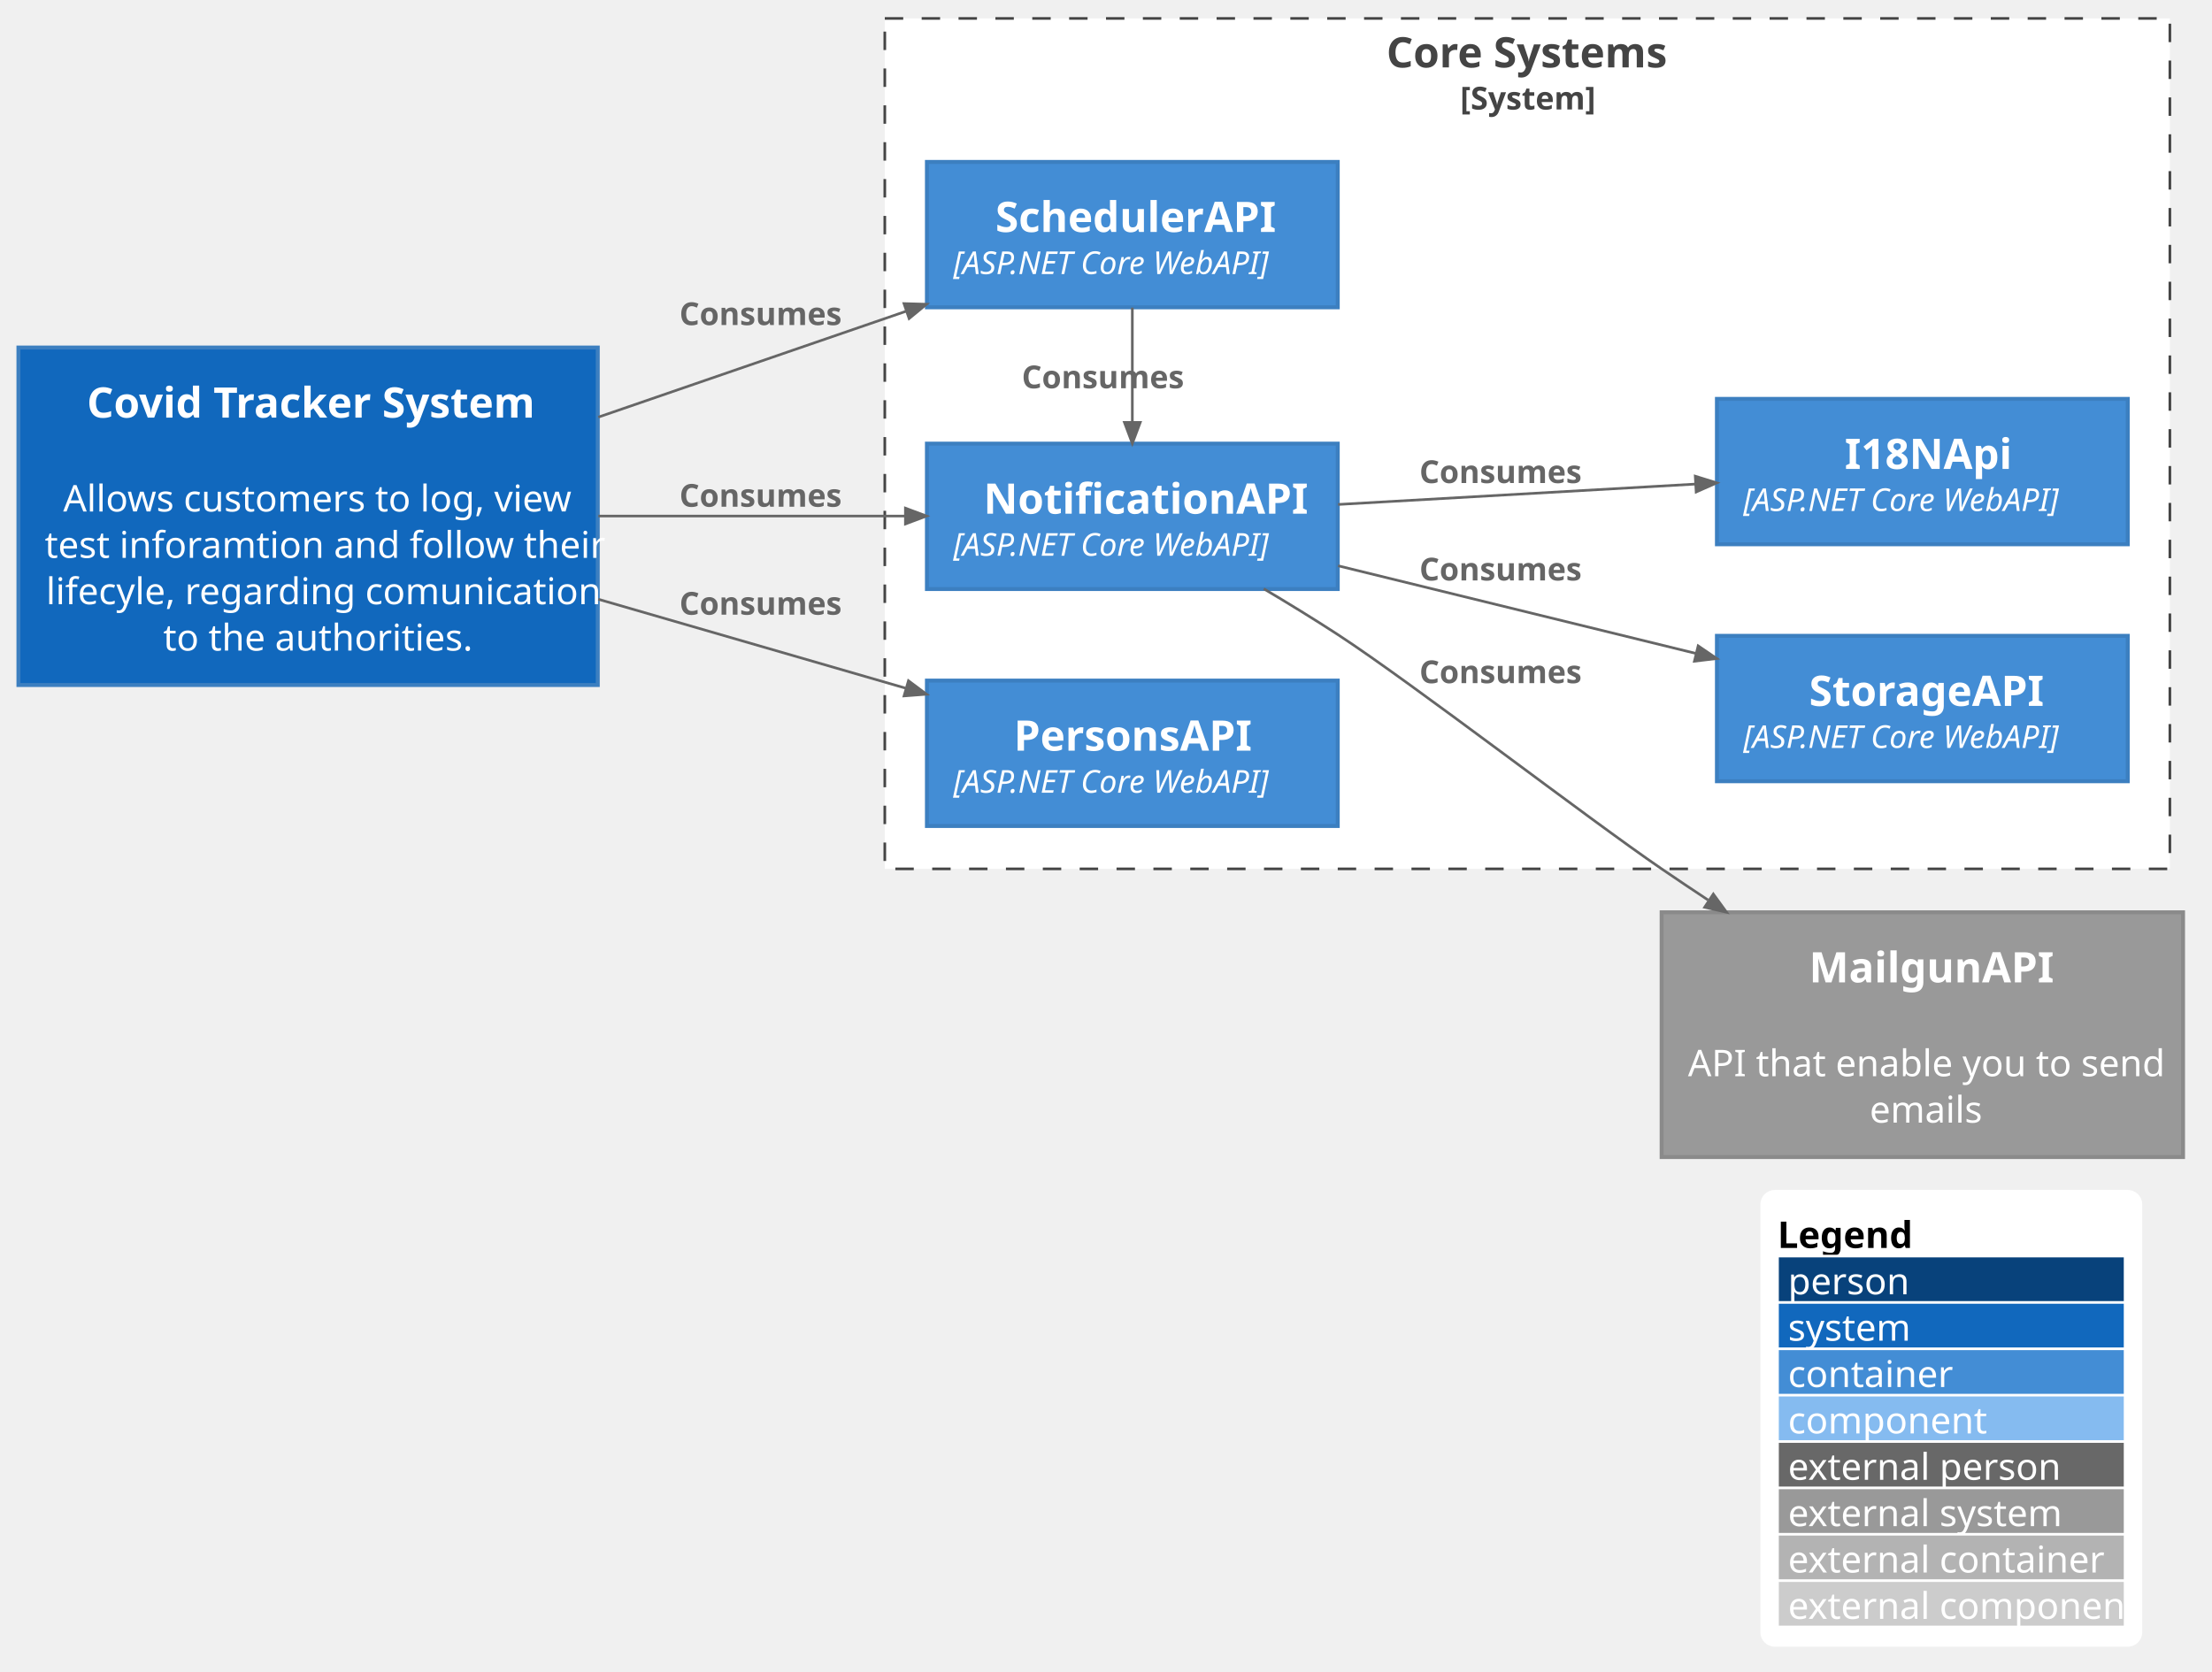
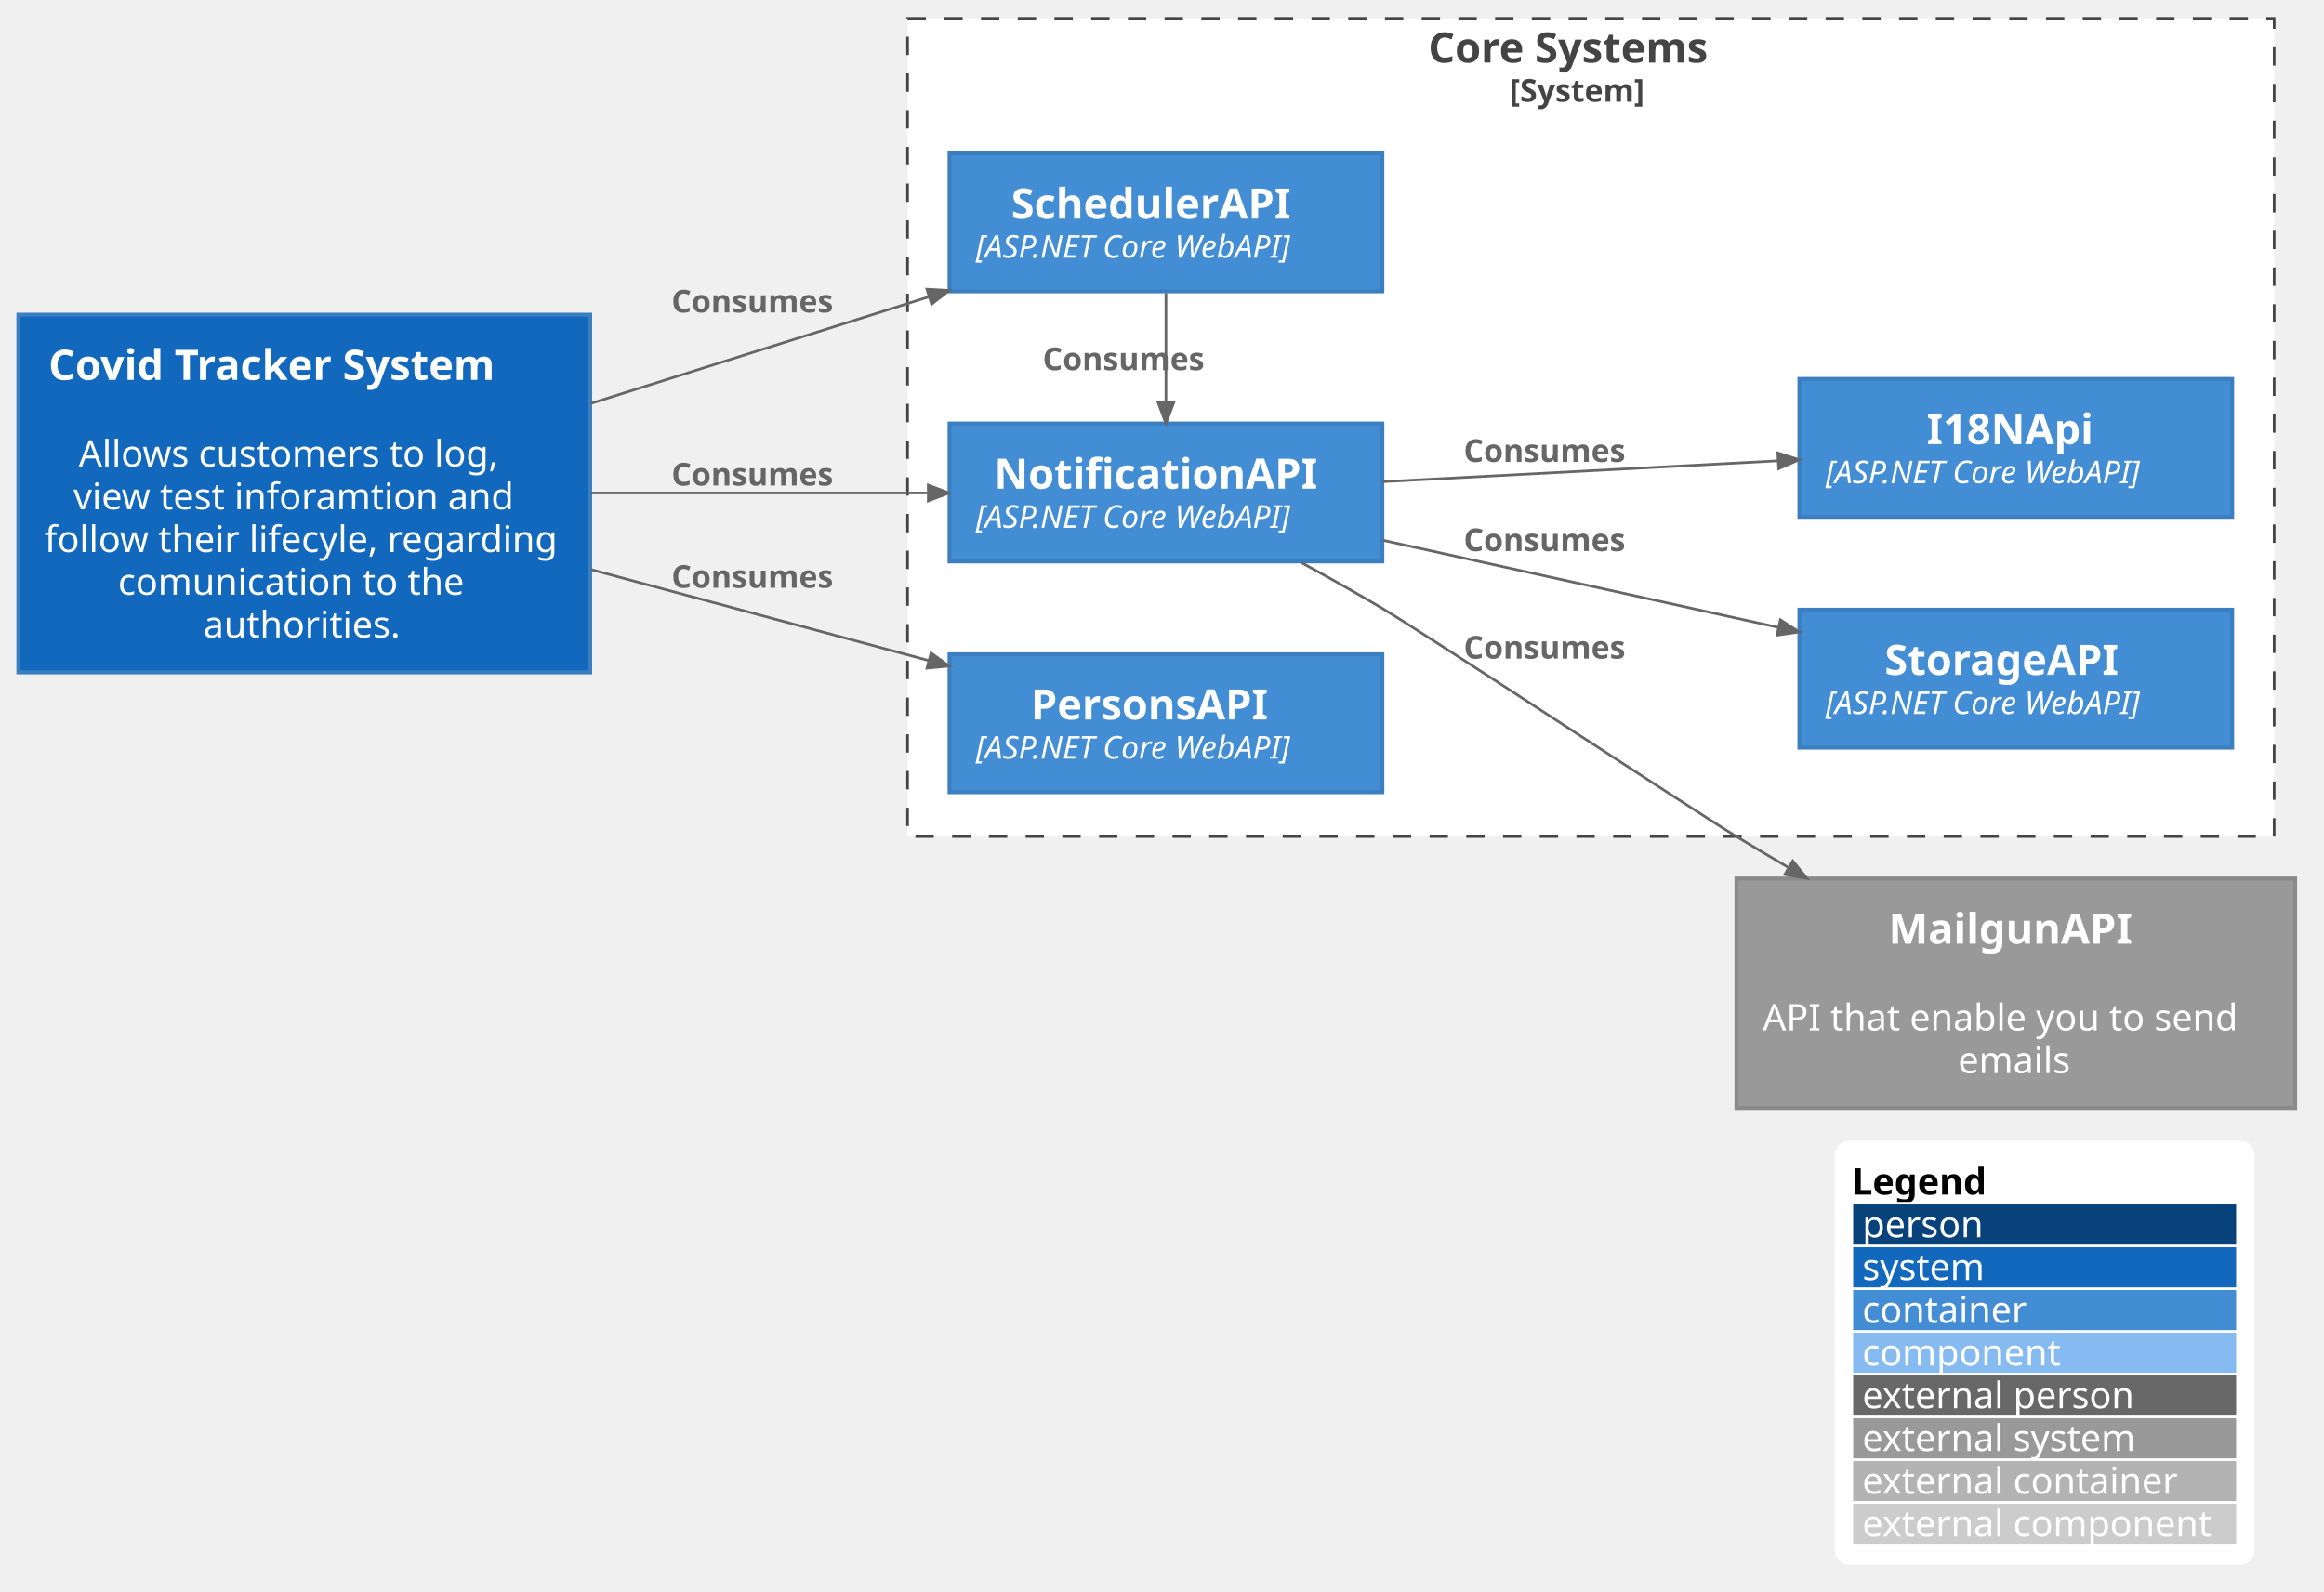
- <svg xmlns="http://www.w3.org/2000/svg" contentScriptType="application/ecmascript" contentStyleType="text/css" height="635px" preserveAspectRatio="none" style="width:840px;height:635px;" version="1.1" viewBox="0 0 840 635" width="840px" zoomAndPan="magnify">
+ <svg xmlns="http://www.w3.org/2000/svg" contentScriptType="application/ecmascript" contentStyleType="text/css" height="607px" preserveAspectRatio="none" style="width:886px;height:607px;" version="1.1" viewBox="0 0 886 607" width="886px" zoomAndPan="magnify">
  <defs />
  <g>
-     <rect fill="#FFFFFF" height="323" style="stroke: #444444; stroke-width: 1.0; stroke-dasharray: 7.0,7.0;" width="488" x="336" y="7" />
-     <text fill="#444444" font-family="sans-serif" font-size="16" font-weight="bold" lengthAdjust="spacingAndGlyphs" textLength="107" x="526.5" y="25.609">Core Systems</text>
-     <text fill="#444444" font-family="sans-serif" font-size="12" font-weight="bold" lengthAdjust="spacingAndGlyphs" textLength="51" x="554.5" y="41.582">[System]</text>
-     <rect fill="#438DD5" height="55.219" style="stroke: #3C7FC0; stroke-width: 1.5;" width="156" x="352" y="258.5" />
-     <text fill="#FFFFFF" font-family="sans-serif" font-size="16" font-weight="bold" lengthAdjust="spacingAndGlyphs" textLength="90" x="385" y="285.109">PersonsAPI</text>
-     <text fill="#FFFFFF" font-family="sans-serif" font-size="12" font-style="italic" lengthAdjust="spacingAndGlyphs" textLength="136" x="362" y="301.082">[ASP.NET Core WebAPI]</text>
-     <rect fill="#438DD5" height="55.219" style="stroke: #3C7FC0; stroke-width: 1.5;" width="156" x="352" y="61.5" />
-     <text fill="#FFFFFF" font-family="sans-serif" font-size="16" font-weight="bold" lengthAdjust="spacingAndGlyphs" textLength="104" x="378" y="88.109">SchedulerAPI</text>
-     <text fill="#FFFFFF" font-family="sans-serif" font-size="12" font-style="italic" lengthAdjust="spacingAndGlyphs" textLength="136" x="362" y="104.082">[ASP.NET Core WebAPI]</text>
-     <rect fill="#438DD5" height="55.219" style="stroke: #3C7FC0; stroke-width: 1.5;" width="156" x="352" y="168.5" />
-     <text fill="#FFFFFF" font-family="sans-serif" font-size="16" font-weight="bold" lengthAdjust="spacingAndGlyphs" textLength="113" x="373.5" y="195.109">NotificationAPI</text>
-     <text fill="#FFFFFF" font-family="sans-serif" font-size="12" font-style="italic" lengthAdjust="spacingAndGlyphs" textLength="136" x="362" y="211.082">[ASP.NET Core WebAPI]</text>
-     <rect fill="#438DD5" height="55.219" style="stroke: #3C7FC0; stroke-width: 1.5;" width="156" x="652" y="151.5" />
-     <text fill="#FFFFFF" font-family="sans-serif" font-size="16" font-weight="bold" lengthAdjust="spacingAndGlyphs" textLength="59" x="700.5" y="178.109">I18NApi</text>
-     <text fill="#FFFFFF" font-family="sans-serif" font-size="12" font-style="italic" lengthAdjust="spacingAndGlyphs" textLength="136" x="662" y="194.082">[ASP.NET Core WebAPI]</text>
-     <rect fill="#438DD5" height="55.219" style="stroke: #3C7FC0; stroke-width: 1.5;" width="156" x="652" y="241.5" />
-     <text fill="#FFFFFF" font-family="sans-serif" font-size="16" font-weight="bold" lengthAdjust="spacingAndGlyphs" textLength="86" x="687" y="268.109">StorageAPI</text>
-     <text fill="#FFFFFF" font-family="sans-serif" font-size="12" font-style="italic" lengthAdjust="spacingAndGlyphs" textLength="136" x="662" y="284.082">[ASP.NET Core WebAPI]</text>
-     <rect fill="#999999" height="92.953" style="stroke: #8A8A8A; stroke-width: 1.5;" width="198" x="631" y="346.5" />
-     <text fill="#FFFFFF" font-family="sans-serif" font-size="16" font-weight="bold" lengthAdjust="spacingAndGlyphs" textLength="86" x="687" y="373.109">MailgunAPI</text>
-     <text fill="#FFFFFF" font-family="sans-serif" font-size="14" lengthAdjust="spacingAndGlyphs" textLength="0" x="732" y="391.158" />
-     <text fill="#FFFFFF" font-family="sans-serif" font-size="14" lengthAdjust="spacingAndGlyphs" textLength="174" x="641" y="408.768">API that enable you to send</text>
-     <text fill="#FFFFFF" font-family="sans-serif" font-size="14" lengthAdjust="spacingAndGlyphs" textLength="40" x="710" y="426.377">emails</text>
-     <rect fill="#1168BD" height="128.172" style="stroke: #3C7FC0; stroke-width: 1.5;" width="220" x="7" y="132" />
-     <text fill="#FFFFFF" font-family="sans-serif" font-size="16" font-weight="bold" lengthAdjust="spacingAndGlyphs" textLength="168" x="33" y="158.609">Covid Tracker System</text>
-     <text fill="#FFFFFF" font-family="sans-serif" font-size="14" lengthAdjust="spacingAndGlyphs" textLength="0" x="119" y="176.658" />
-     <text fill="#FFFFFF" font-family="sans-serif" font-size="14" lengthAdjust="spacingAndGlyphs" textLength="182" x="24" y="194.268">Allows customers to log, view</text>
-     <text fill="#FFFFFF" font-family="sans-serif" font-size="14" lengthAdjust="spacingAndGlyphs" textLength="196" x="17" y="211.877">test inforamtion and follow their</text>
-     <text fill="#FFFFFF" font-family="sans-serif" font-size="14" lengthAdjust="spacingAndGlyphs" textLength="199" x="17.5" y="229.486">lifecyle, regarding comunication</text>
-     <text fill="#FFFFFF" font-family="sans-serif" font-size="14" lengthAdjust="spacingAndGlyphs" textLength="110" x="62" y="247.096">to the authorities.</text>
-     <path d="M430,116.83 C430,130.12 430,146.18 430,160.35 " fill="none" id="schedulerAPI-to-notificationAPI" style="stroke: #666666; stroke-width: 1.0;" />
-     <polygon fill="#666666" points="430,168.44,433,160.44,427,160.44,430,168.44" style="stroke: #666666; stroke-width: 1.0;" />
-     <text fill="#666666" font-family="sans-serif" font-size="12" font-weight="bold" lengthAdjust="spacingAndGlyphs" textLength="61" x="388" y="147.457">Consumes</text>
-     <path d="M508.13,191.6 C549.69,189.23 601.05,186.3 643.78,183.86 " fill="none" id="notificationAPI-to-i18NApi" style="stroke: #666666; stroke-width: 1.0;" />
-     <polygon fill="#666666" points="651.93,183.4,643.772,180.862,644.115,186.852,651.93,183.4" style="stroke: #666666; stroke-width: 1.0;" />
-     <text fill="#666666" font-family="sans-serif" font-size="12" font-weight="bold" lengthAdjust="spacingAndGlyphs" textLength="61" x="539" y="183.457">Consumes</text>
-     <path d="M508.13,214.89 C549.77,225.1 601.26,237.71 644.05,248.19 " fill="none" id="notificationAPI-to-storageAPI" style="stroke: #666666; stroke-width: 1.0;" />
-     <polygon fill="#666666" points="651.93,250.12,644.871,245.306,643.446,251.134,651.93,250.12" style="stroke: #666666; stroke-width: 1.0;" />
-     <text fill="#666666" font-family="sans-serif" font-size="12" font-weight="bold" lengthAdjust="spacingAndGlyphs" textLength="61" x="539" y="220.457">Consumes</text>
-     <path d="M479.91,223.62 C489.33,229.21 499.05,235.17 508,241 C536.26,259.42 603.13,310.98 631,330 C636.7,333.89 642.63,337.87 648.62,341.83 " fill="none" id="notificationAPI-to-mailgunAPI" style="stroke: #666666; stroke-width: 1.0;" />
-     <polygon fill="#666666" points="655.66,346.48,650.633,339.571,647.33,344.58,655.66,346.48" style="stroke: #666666; stroke-width: 1.0;" />
-     <text fill="#666666" font-family="sans-serif" font-size="12" font-weight="bold" lengthAdjust="spacingAndGlyphs" textLength="61" x="539" y="259.457">Consumes</text>
-     <path d="M227.21,196 C265.45,196 307.8,196 343.78,196 " fill="none" id="covidtrackersys-to-notificationAPI" style="stroke: #666666; stroke-width: 1.0;" />
-     <polygon fill="#666666" points="351.83,196,343.83,193,343.83,199,351.83,196" style="stroke: #666666; stroke-width: 1.0;" />
-     <text fill="#666666" font-family="sans-serif" font-size="12" font-weight="bold" lengthAdjust="spacingAndGlyphs" textLength="61" x="258" y="192.457">Consumes</text>
-     <path d="M227.21,158.43 C265.61,145.22 308.15,130.58 344.24,118.16 " fill="none" id="covidtrackersys-to-schedulerAPI" style="stroke: #666666; stroke-width: 1.0;" />
-     <polygon fill="#666666" points="351.83,115.55,343.289,115.311,345.238,120.986,351.83,115.55" style="stroke: #666666; stroke-width: 1.0;" />
-     <text fill="#666666" font-family="sans-serif" font-size="12" font-weight="bold" lengthAdjust="spacingAndGlyphs" textLength="61" x="258" y="123.457">Consumes</text>
-     <path d="M227.21,227.6 C265.45,238.67 307.8,250.92 343.78,261.34 " fill="none" id="covidtrackersys-to-personsAPI" style="stroke: #666666; stroke-width: 1.0;" />
-     <polygon fill="#666666" points="351.83,263.67,344.985,258.557,343.311,264.319,351.83,263.67" style="stroke: #666666; stroke-width: 1.0;" />
-     <text fill="#666666" font-family="sans-serif" font-size="12" font-weight="bold" lengthAdjust="spacingAndGlyphs" textLength="61" x="258" y="233.457">Consumes</text>
-     <rect fill="#FFFFFF" height="172.484" rx="5" ry="5" style="stroke: #FFFFFF; stroke-width: 1.0;" width="144" x="669" y="452.453" />
-     <text fill="#000000" font-family="sans-serif" font-size="14" font-weight="bold" lengthAdjust="spacingAndGlyphs" textLength="53" x="675" y="473.986">Legend</text>
-     <text fill="#FFFFFF" font-family="sans-serif" font-size="14" lengthAdjust="spacingAndGlyphs" textLength="0" x="732" y="473.986" />
-     <rect fill="#08427B" height="17.609" style="stroke: none; stroke-width: 1.0;" width="132" x="675" y="477.062" />
-     <text fill="#FFFFFF" font-family="sans-serif" font-size="14" lengthAdjust="spacingAndGlyphs" textLength="44" x="679" y="491.596">person</text>
-     <rect fill="#1168BD" height="17.609" style="stroke: none; stroke-width: 1.0;" width="132" x="675" y="494.672" />
-     <text fill="#FFFFFF" font-family="sans-serif" font-size="14" lengthAdjust="spacingAndGlyphs" textLength="44" x="679" y="509.205">system</text>
-     <rect fill="#438DD5" height="17.609" style="stroke: none; stroke-width: 1.0;" width="132" x="675" y="512.281" />
-     <text fill="#FFFFFF" font-family="sans-serif" font-size="14" lengthAdjust="spacingAndGlyphs" textLength="59" x="679" y="526.814">container</text>
-     <rect fill="#85BBF0" height="17.609" style="stroke: none; stroke-width: 1.0;" width="132" x="675" y="529.891" />
-     <text fill="#FFFFFF" font-family="sans-serif" font-size="14" lengthAdjust="spacingAndGlyphs" textLength="70" x="679" y="544.424">component</text>
-     <rect fill="#686868" height="17.609" style="stroke: none; stroke-width: 1.0;" width="132" x="675" y="547.5" />
-     <text fill="#FFFFFF" font-family="sans-serif" font-size="14" lengthAdjust="spacingAndGlyphs" textLength="98" x="679" y="562.033">external person</text>
-     <rect fill="#999999" height="17.609" style="stroke: none; stroke-width: 1.0;" width="132" x="675" y="565.109" />
-     <text fill="#FFFFFF" font-family="sans-serif" font-size="14" lengthAdjust="spacingAndGlyphs" textLength="98" x="679" y="579.643">external system</text>
-     <rect fill="#B3B3B3" height="17.609" style="stroke: none; stroke-width: 1.0;" width="132" x="675" y="582.719" />
-     <text fill="#FFFFFF" font-family="sans-serif" font-size="14" lengthAdjust="spacingAndGlyphs" textLength="113" x="679" y="597.252">external container</text>
-     <rect fill="#CCCCCC" height="17.609" style="stroke: none; stroke-width: 1.0;" width="132" x="675" y="600.328" />
-     <text fill="#FFFFFF" font-family="sans-serif" font-size="14" lengthAdjust="spacingAndGlyphs" textLength="124" x="679" y="614.861">external component</text>
-     <line style="stroke: #FFFFFF; stroke-width: 1.0;" x1="675" x2="807" y1="459.453" y2="459.453" />
-     <line style="stroke: #FFFFFF; stroke-width: 1.0;" x1="675" x2="807" y1="477.062" y2="477.062" />
-     <line style="stroke: #FFFFFF; stroke-width: 1.0;" x1="675" x2="807" y1="494.672" y2="494.672" />
-     <line style="stroke: #FFFFFF; stroke-width: 1.0;" x1="675" x2="807" y1="512.281" y2="512.281" />
-     <line style="stroke: #FFFFFF; stroke-width: 1.0;" x1="675" x2="807" y1="529.891" y2="529.891" />
-     <line style="stroke: #FFFFFF; stroke-width: 1.0;" x1="675" x2="807" y1="547.5" y2="547.5" />
-     <line style="stroke: #FFFFFF; stroke-width: 1.0;" x1="675" x2="807" y1="565.109" y2="565.109" />
-     <line style="stroke: #FFFFFF; stroke-width: 1.0;" x1="675" x2="807" y1="582.719" y2="582.719" />
-     <line style="stroke: #FFFFFF; stroke-width: 1.0;" x1="675" x2="807" y1="600.328" y2="600.328" />
-     <line style="stroke: #FFFFFF; stroke-width: 1.0;" x1="675" x2="807" y1="617.938" y2="617.938" />
-     <line style="stroke: #FFFFFF; stroke-width: 1.0;" x1="675" x2="675" y1="459.453" y2="617.938" />
-     <line style="stroke: #FFFFFF; stroke-width: 1.0;" x1="807" x2="807" y1="459.453" y2="617.938" />
+     <rect fill="#FFFFFF" height="312" style="stroke: #444444; stroke-width: 1.0; stroke-dasharray: 7.0,7.0;" width="521" x="346" y="7" />
+     <text fill="#444444" font-family="sans-serif" font-size="16" font-weight="bold" lengthAdjust="spacingAndGlyphs" textLength="124" x="544.5" y="23.852">Core Systems</text>
+     <text fill="#444444" font-family="sans-serif" font-size="12" font-weight="bold" lengthAdjust="spacingAndGlyphs" textLength="62" x="575.5" y="38.764">[System]</text>
+     <rect fill="#438DD5" height="52.594" style="stroke: #3C7FC0; stroke-width: 1.5;" width="165" x="362" y="249.5" />
+     <text fill="#FFFFFF" font-family="sans-serif" font-size="16" font-weight="bold" lengthAdjust="spacingAndGlyphs" textLength="103" x="393" y="274.352">PersonsAPI</text>
+     <text fill="#FFFFFF" font-family="sans-serif" font-size="12" font-style="italic" lengthAdjust="spacingAndGlyphs" textLength="145" x="372" y="289.264">[ASP.NET Core WebAPI]</text>
+     <rect fill="#438DD5" height="52.594" style="stroke: #3C7FC0; stroke-width: 1.5;" width="165" x="362" y="58.5" />
+     <text fill="#FFFFFF" font-family="sans-serif" font-size="16" font-weight="bold" lengthAdjust="spacingAndGlyphs" textLength="118" x="385.5" y="83.352">SchedulerAPI</text>
+     <text fill="#FFFFFF" font-family="sans-serif" font-size="12" font-style="italic" lengthAdjust="spacingAndGlyphs" textLength="145" x="372" y="98.264">[ASP.NET Core WebAPI]</text>
+     <rect fill="#438DD5" height="52.594" style="stroke: #3C7FC0; stroke-width: 1.5;" width="165" x="362" y="161.5" />
+     <text fill="#FFFFFF" font-family="sans-serif" font-size="16" font-weight="bold" lengthAdjust="spacingAndGlyphs" textLength="131" x="379" y="186.352">NotificationAPI</text>
+     <text fill="#FFFFFF" font-family="sans-serif" font-size="12" font-style="italic" lengthAdjust="spacingAndGlyphs" textLength="145" x="372" y="201.264">[ASP.NET Core WebAPI]</text>
+     <rect fill="#438DD5" height="52.594" style="stroke: #3C7FC0; stroke-width: 1.5;" width="165" x="686" y="144.5" />
+     <text fill="#FFFFFF" font-family="sans-serif" font-size="16" font-weight="bold" lengthAdjust="spacingAndGlyphs" textLength="68" x="734.5" y="169.352">I18NApi</text>
+     <text fill="#FFFFFF" font-family="sans-serif" font-size="12" font-style="italic" lengthAdjust="spacingAndGlyphs" textLength="145" x="696" y="184.264">[ASP.NET Core WebAPI]</text>
+     <rect fill="#438DD5" height="52.594" style="stroke: #3C7FC0; stroke-width: 1.5;" width="165" x="686" y="232.5" />
+     <text fill="#FFFFFF" font-family="sans-serif" font-size="16" font-weight="bold" lengthAdjust="spacingAndGlyphs" textLength="100" x="718.5" y="257.352">StorageAPI</text>
+     <text fill="#FFFFFF" font-family="sans-serif" font-size="12" font-style="italic" lengthAdjust="spacingAndGlyphs" textLength="145" x="696" y="272.264">[ASP.NET Core WebAPI]</text>
+     <rect fill="#999999" height="87.516" style="stroke: #8A8A8A; stroke-width: 1.5;" width="213" x="662" y="335" />
+     <text fill="#FFFFFF" font-family="sans-serif" font-size="16" font-weight="bold" lengthAdjust="spacingAndGlyphs" textLength="97" x="720" y="359.852">MailgunAPI</text>
+     <text fill="#FFFFFF" font-family="sans-serif" font-size="14" lengthAdjust="spacingAndGlyphs" textLength="0" x="770.5" y="376.62" />
+     <text fill="#FFFFFF" font-family="sans-serif" font-size="14" lengthAdjust="spacingAndGlyphs" textLength="189" x="672" y="392.917">API that enable you to send</text>
+     <text fill="#FFFFFF" font-family="sans-serif" font-size="14" lengthAdjust="spacingAndGlyphs" textLength="44" x="746.5" y="409.214">emails</text>
+     <rect fill="#1168BD" height="136.406" style="stroke: #3C7FC0; stroke-width: 1.5;" width="218" x="7" y="120" />
+     <text fill="#FFFFFF" font-family="sans-serif" font-size="16" font-weight="bold" lengthAdjust="spacingAndGlyphs" textLength="195" x="18.5" y="144.852">Covid Tracker System</text>
+     <text fill="#FFFFFF" font-family="sans-serif" font-size="14" lengthAdjust="spacingAndGlyphs" textLength="0" x="118" y="161.62" />
+     <text fill="#FFFFFF" font-family="sans-serif" font-size="14" lengthAdjust="spacingAndGlyphs" textLength="168" x="30" y="177.917">Allows customers to log,</text>
+     <text fill="#FFFFFF" font-family="sans-serif" font-size="14" lengthAdjust="spacingAndGlyphs" textLength="172" x="28" y="194.214">view test inforamtion and</text>
+     <text fill="#FFFFFF" font-family="sans-serif" font-size="14" lengthAdjust="spacingAndGlyphs" textLength="198" x="17" y="210.511">follow their lifecyle, regarding</text>
+     <text fill="#FFFFFF" font-family="sans-serif" font-size="14" lengthAdjust="spacingAndGlyphs" textLength="138" x="45" y="226.808">comunication to the</text>
+     <text fill="#FFFFFF" font-family="sans-serif" font-size="14" lengthAdjust="spacingAndGlyphs" textLength="77" x="77.5" y="243.105">authorities.</text>
+     <path d="M444.5,111.79 C444.5,124.47 444.5,139.76 444.5,153.3 " fill="none" id="schedulerAPI-to-notificationAPI" style="stroke: #666666; stroke-width: 1.0;" />
+     <polygon fill="#666666" points="444.5,161.47,447.5,153.47,441.5,153.47,444.5,161.47" style="stroke: #666666; stroke-width: 1.0;" />
+     <text fill="#666666" font-family="sans-serif" font-size="12" font-weight="bold" lengthAdjust="spacingAndGlyphs" textLength="73" x="397.5" y="141.139">Consumes</text>
+     <path d="M527.17,183.69 C573.14,181.26 630.61,178.23 677.83,175.73 " fill="none" id="notificationAPI-to-i18NApi" style="stroke: #666666; stroke-width: 1.0;" />
+     <polygon fill="#666666" points="685.92,175.31,677.771,172.742,678.092,178.734,685.92,175.31" style="stroke: #666666; stroke-width: 1.0;" />
+     <text fill="#666666" font-family="sans-serif" font-size="12" font-weight="bold" lengthAdjust="spacingAndGlyphs" textLength="73" x="558" y="176.139">Consumes</text>
+     <path d="M527.17,206.01 C573.14,216.14 630.61,228.82 677.83,239.23 " fill="none" id="notificationAPI-to-storageAPI" style="stroke: #666666; stroke-width: 1.0;" />
+     <polygon fill="#666666" points="685.92,241.01,678.757,236.353,677.461,242.211,685.92,241.01" style="stroke: #666666; stroke-width: 1.0;" />
+     <text fill="#666666" font-family="sans-serif" font-size="12" font-weight="bold" lengthAdjust="spacingAndGlyphs" textLength="73" x="558" y="210.139">Consumes</text>
+     <path d="M496.27,214.62 C506.53,220.22 517.17,226.19 527,232 C542.36,241.08 646.74,309.75 662,319 C668.35,322.85 674.96,326.78 681.62,330.69 " fill="none" id="notificationAPI-to-mailgunAPI" style="stroke: #666666; stroke-width: 1.0;" />
+     <polygon fill="#666666" points="688.87,334.92,683.474,328.296,680.449,333.477,688.87,334.92" style="stroke: #666666; stroke-width: 1.0;" />
+     <text fill="#666666" font-family="sans-serif" font-size="12" font-weight="bold" lengthAdjust="spacingAndGlyphs" textLength="73" x="558" y="251.139">Consumes</text>
+     <path d="M225.27,188 C266.86,188 313.84,188 353.53,188 " fill="none" id="covidtrackersys-to-notificationAPI" style="stroke: #666666; stroke-width: 1.0;" />
+     <polygon fill="#666666" points="361.89,188,353.89,185,353.89,191,361.89,188" style="stroke: #666666; stroke-width: 1.0;" />
+     <text fill="#666666" font-family="sans-serif" font-size="12" font-weight="bold" lengthAdjust="spacingAndGlyphs" textLength="73" x="256" y="185.139">Consumes</text>
+     <path d="M225.27,153.85 C267.03,140.67 314.24,125.78 354.03,113.22 " fill="none" id="covidtrackersys-to-schedulerAPI" style="stroke: #666666; stroke-width: 1.0;" />
+     <polygon fill="#666666" points="361.89,110.75,353.358,110.289,355.159,116.013,361.89,110.75" style="stroke: #666666; stroke-width: 1.0;" />
+     <text fill="#666666" font-family="sans-serif" font-size="12" font-weight="bold" lengthAdjust="spacingAndGlyphs" textLength="73" x="256" y="119.139">Consumes</text>
+     <path d="M225.27,217.18 C267.03,228.44 314.24,241.16 354.03,251.89 " fill="none" id="covidtrackersys-to-personsAPI" style="stroke: #666666; stroke-width: 1.0;" />
+     <polygon fill="#666666" points="361.89,254,354.95,249.016,353.384,254.808,361.89,254" style="stroke: #666666; stroke-width: 1.0;" />
+     <text fill="#666666" font-family="sans-serif" font-size="12" font-weight="bold" lengthAdjust="spacingAndGlyphs" textLength="73" x="256" y="224.139">Consumes</text>
+     <rect fill="#FFFFFF" height="160.672" rx="5" ry="5" style="stroke: #FFFFFF; stroke-width: 1.0;" width="159" x="700" y="435.516" />
+     <text fill="#000000" font-family="sans-serif" font-size="14" font-weight="bold" lengthAdjust="spacingAndGlyphs" textLength="59" x="706" y="455.511">Legend</text>
+     <text fill="#FFFFFF" font-family="sans-serif" font-size="14" lengthAdjust="spacingAndGlyphs" textLength="0" x="769" y="455.511" />
+     <rect fill="#08427B" height="16.297" style="stroke: none; stroke-width: 1.0;" width="147" x="706" y="458.812" />
+     <text fill="#FFFFFF" font-family="sans-serif" font-size="14" lengthAdjust="spacingAndGlyphs" textLength="49" x="710" y="471.808">person</text>
+     <rect fill="#1168BD" height="16.297" style="stroke: none; stroke-width: 1.0;" width="147" x="706" y="475.109" />
+     <text fill="#FFFFFF" font-family="sans-serif" font-size="14" lengthAdjust="spacingAndGlyphs" textLength="50" x="710" y="488.104">system</text>
+     <rect fill="#438DD5" height="16.297" style="stroke: none; stroke-width: 1.0;" width="147" x="706" y="491.406" />
+     <text fill="#FFFFFF" font-family="sans-serif" font-size="14" lengthAdjust="spacingAndGlyphs" textLength="65" x="710" y="504.401">container</text>
+     <rect fill="#85BBF0" height="16.297" style="stroke: none; stroke-width: 1.0;" width="147" x="706" y="507.703" />
+     <text fill="#FFFFFF" font-family="sans-serif" font-size="14" lengthAdjust="spacingAndGlyphs" textLength="80" x="710" y="520.698">component</text>
+     <rect fill="#686868" height="16.297" style="stroke: none; stroke-width: 1.0;" width="147" x="706" y="524" />
+     <text fill="#FFFFFF" font-family="sans-serif" font-size="14" lengthAdjust="spacingAndGlyphs" textLength="108" x="710" y="536.995">external person</text>
+     <rect fill="#999999" height="16.297" style="stroke: none; stroke-width: 1.0;" width="147" x="706" y="540.297" />
+     <text fill="#FFFFFF" font-family="sans-serif" font-size="14" lengthAdjust="spacingAndGlyphs" textLength="109" x="710" y="553.292">external system</text>
+     <rect fill="#B3B3B3" height="16.297" style="stroke: none; stroke-width: 1.0;" width="147" x="706" y="556.594" />
+     <text fill="#FFFFFF" font-family="sans-serif" font-size="14" lengthAdjust="spacingAndGlyphs" textLength="124" x="710" y="569.589">external container</text>
+     <rect fill="#CCCCCC" height="16.297" style="stroke: none; stroke-width: 1.0;" width="147" x="706" y="572.891" />
+     <text fill="#FFFFFF" font-family="sans-serif" font-size="14" lengthAdjust="spacingAndGlyphs" textLength="139" x="710" y="585.886">external component</text>
+     <line style="stroke: #FFFFFF; stroke-width: 1.0;" x1="706" x2="853" y1="442.516" y2="442.516" />
+     <line style="stroke: #FFFFFF; stroke-width: 1.0;" x1="706" x2="853" y1="458.812" y2="458.812" />
+     <line style="stroke: #FFFFFF; stroke-width: 1.0;" x1="706" x2="853" y1="475.109" y2="475.109" />
+     <line style="stroke: #FFFFFF; stroke-width: 1.0;" x1="706" x2="853" y1="491.406" y2="491.406" />
+     <line style="stroke: #FFFFFF; stroke-width: 1.0;" x1="706" x2="853" y1="507.703" y2="507.703" />
+     <line style="stroke: #FFFFFF; stroke-width: 1.0;" x1="706" x2="853" y1="524" y2="524" />
+     <line style="stroke: #FFFFFF; stroke-width: 1.0;" x1="706" x2="853" y1="540.297" y2="540.297" />
+     <line style="stroke: #FFFFFF; stroke-width: 1.0;" x1="706" x2="853" y1="556.594" y2="556.594" />
+     <line style="stroke: #FFFFFF; stroke-width: 1.0;" x1="706" x2="853" y1="572.891" y2="572.891" />
+     <line style="stroke: #FFFFFF; stroke-width: 1.0;" x1="706" x2="853" y1="589.188" y2="589.188" />
+     <line style="stroke: #FFFFFF; stroke-width: 1.0;" x1="706" x2="706" y1="442.516" y2="589.188" />
+     <line style="stroke: #FFFFFF; stroke-width: 1.0;" x1="853" x2="853" y1="442.516" y2="589.188" />
  </g>
</svg>
